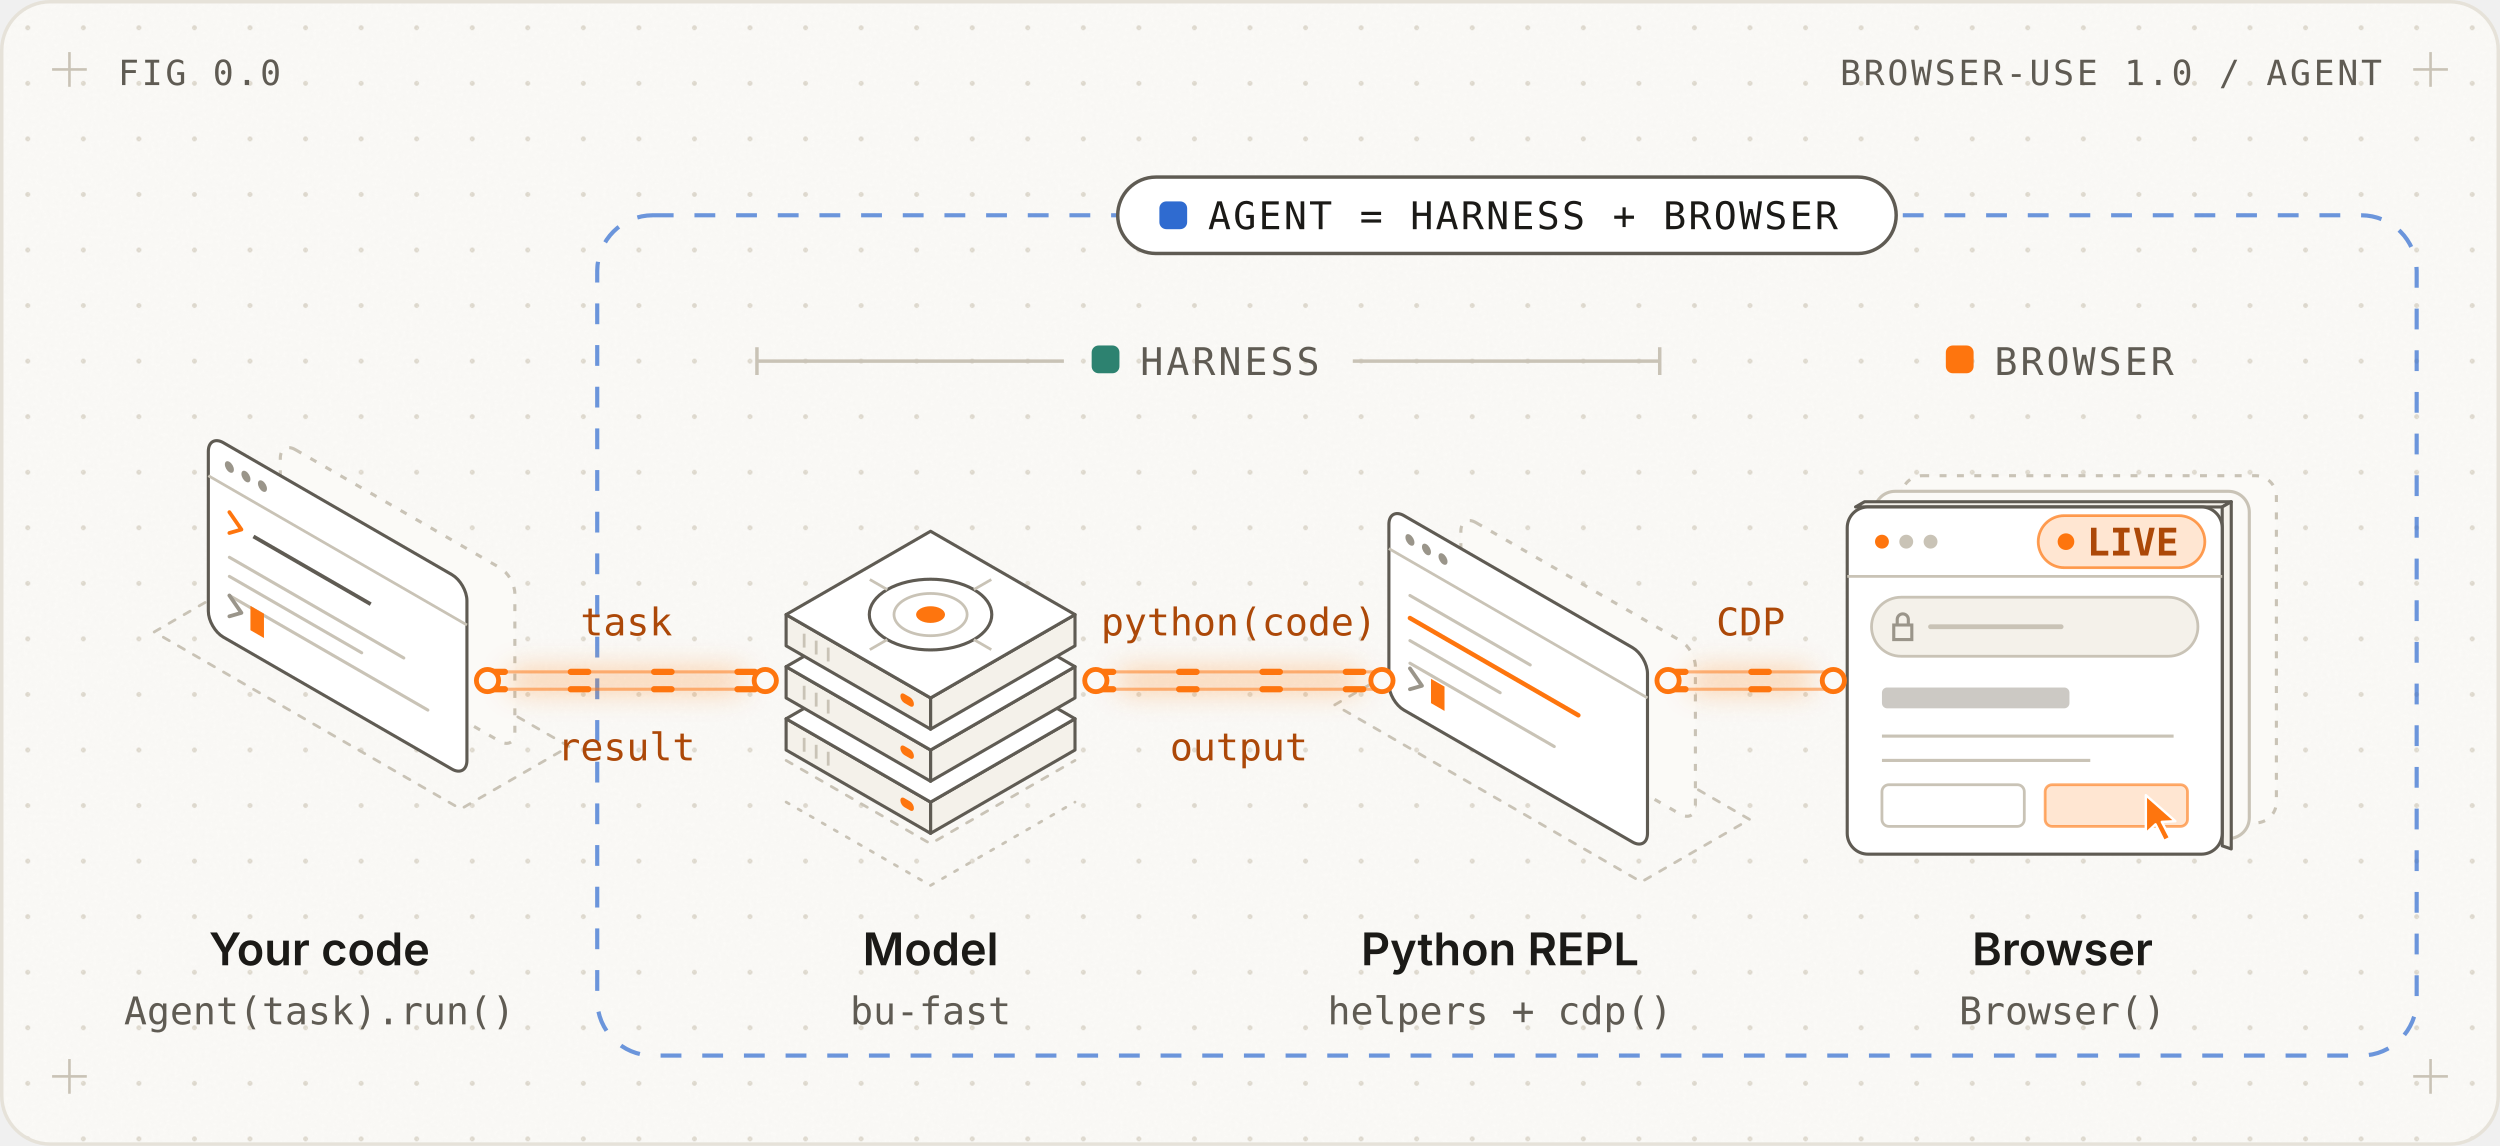
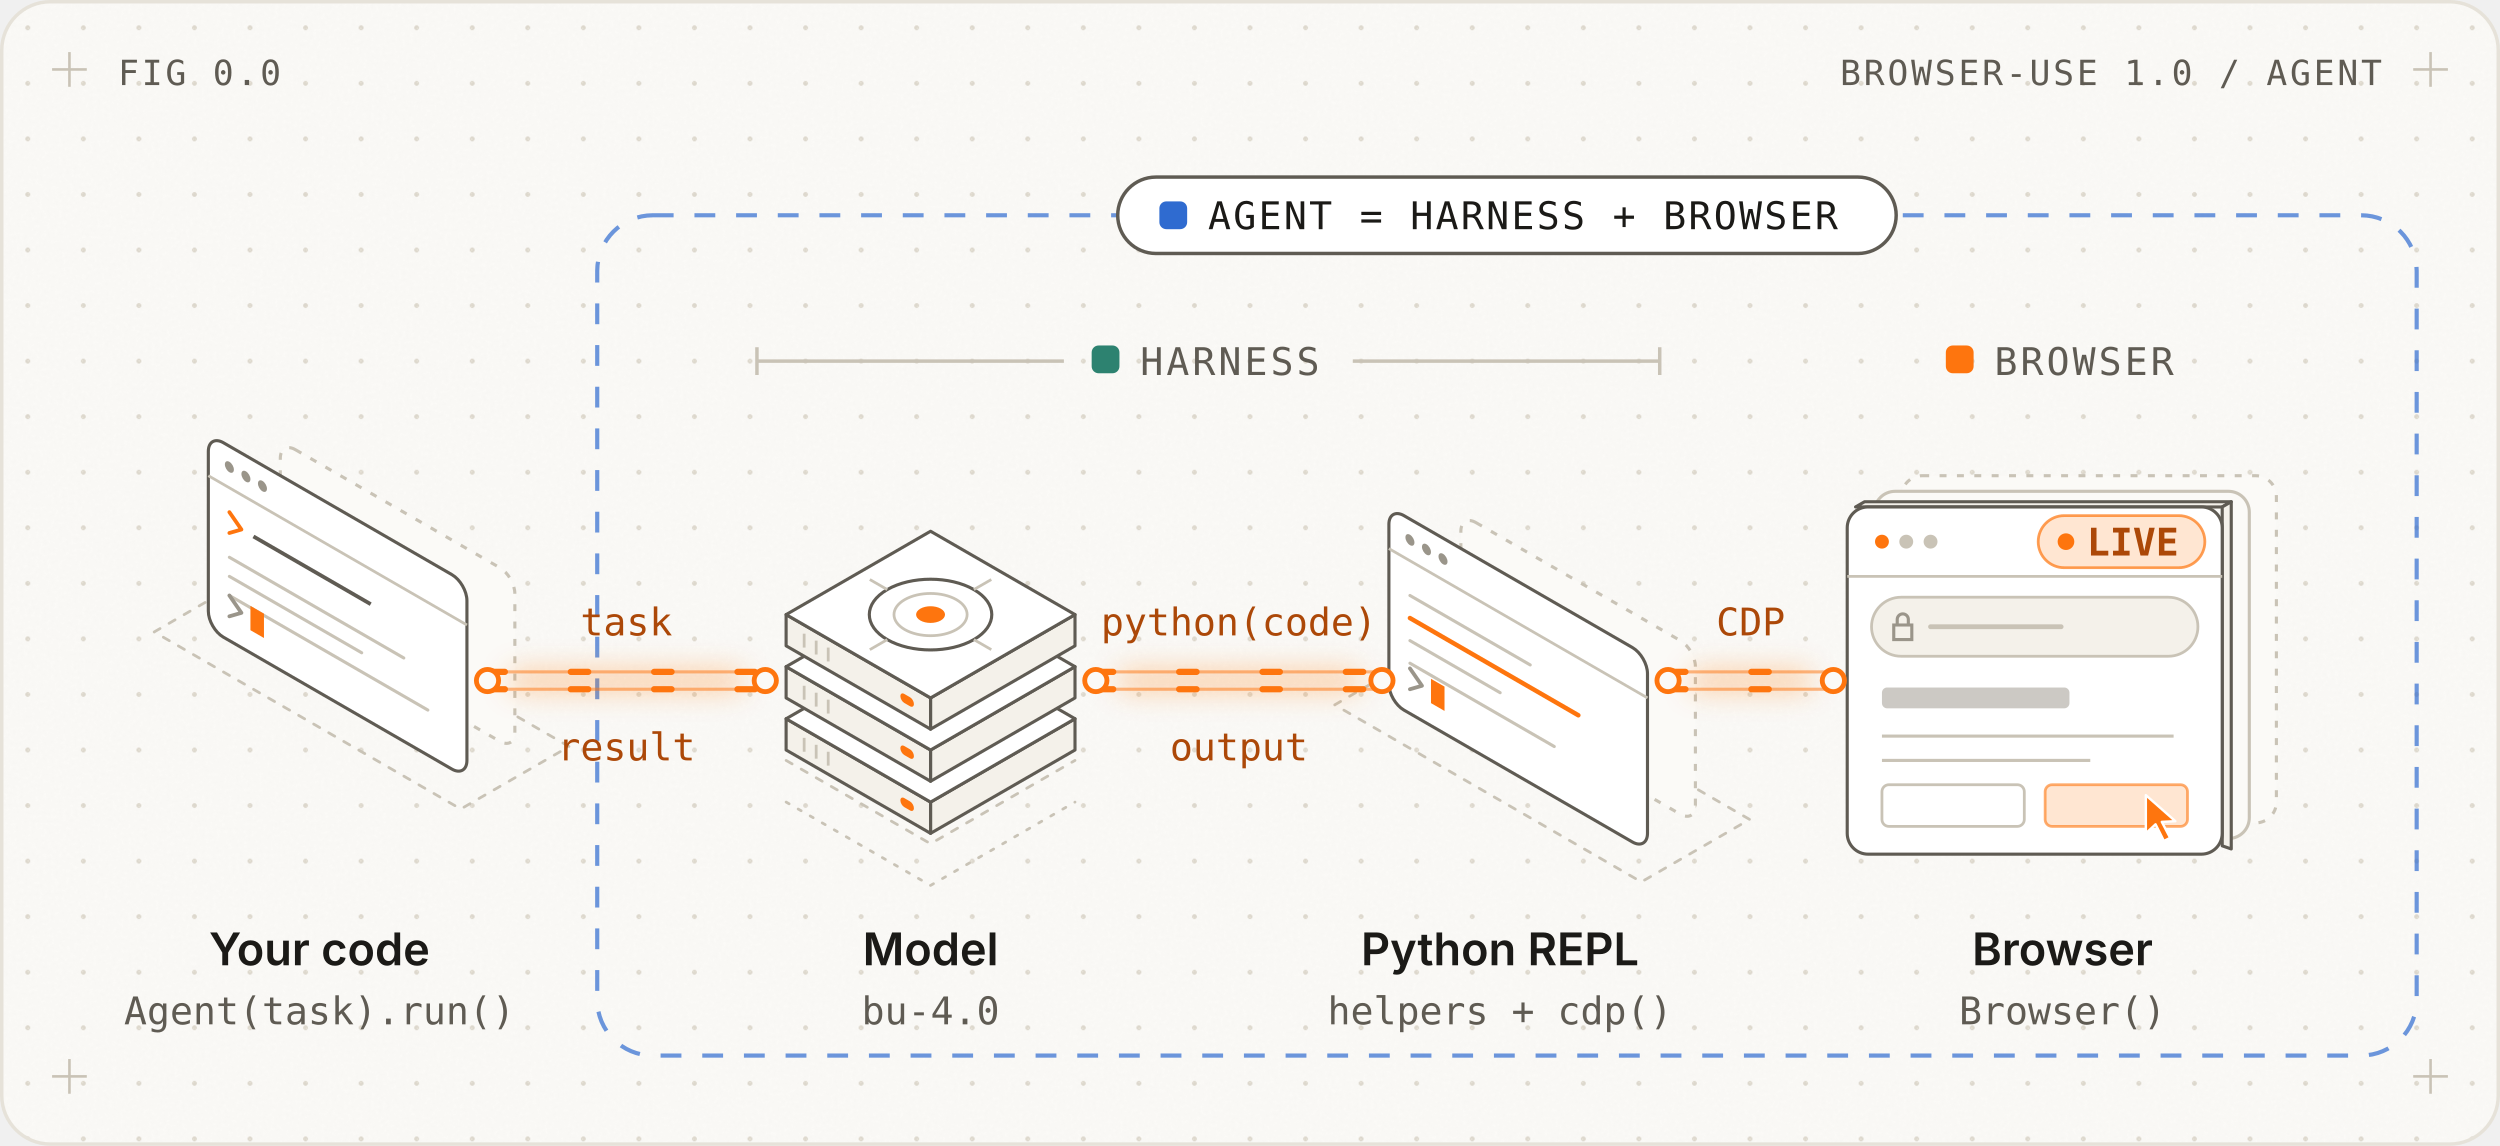
<svg xmlns="http://www.w3.org/2000/svg" viewBox="0 0 720 330" width="720" height="330" role="img" aria-labelledby="t d" fill="none">
  <style>.s{font-family:Geist, Inter, -apple-system, BlinkMacSystemFont, 'Segoe UI', Helvetica, Arial, sans-serif}.m{font-family:'Geist Mono', ui-monospace, SFMono-Regular, Menlo, monospace}text{font-kerning:normal}.m{font-variant-ligatures:none;font-feature-settings:'calt' 0}@keyframes fr{to{stroke-dashoffset:-24}}@keyframes fl{to{stroke-dashoffset:24}}@keyframes led{0%,100%{fill-opacity:1}50%{fill-opacity:.15}}@keyframes blink{0%,49%{fill-opacity:1}50%,100%{fill-opacity:0}}@keyframes live{0%,100%{fill-opacity:1}50%{fill-opacity:.25}}@media (prefers-reduced-motion:no-preference){.pkr{animation:fr 1s linear infinite}.pkl{animation:fl 1.5s linear infinite}.led{animation:led 2.4s ease-in-out infinite}.blink{animation:blink 1.1s steps(1) infinite}.live{animation:live 1.6s ease-in-out infinite}}</style>
  <defs>
    <pattern id="dots" width="16" height="16" patternUnits="userSpaceOnUse">
      <circle cx="8" cy="8" r="0.7" fill="#DDD8CD" />
    </pattern>
    <filter id="grain" x="0" y="0" width="100%" height="100%">
      <feTurbulence type="fractalNoise" baseFrequency="0.9" numOctaves="2" seed="7" stitchTiles="stitch" />
      <feColorMatrix values="0 0 0 0 0.5  0 0 0 0 0.5  0 0 0 0 0.5  0 0 0 0.05 0" />
    </filter>
    <clipPath id="card">
      <rect x="0.5" y="0.5" width="719" height="329" rx="14" />
    </clipPath>
    <marker id="ah" viewBox="0 0 10 10" refX="8.5" refY="5" markerWidth="7" markerHeight="7" orient="auto-start-reverse">
      <path d="M1 1.5 L9 5 L1 8.5" stroke="#5F5B53" stroke-width="1.3" fill="none" stroke-linejoin="round" stroke-linecap="round" />
    </marker>
    <marker id="ah3" viewBox="0 0 10 10" refX="8.5" refY="5" markerWidth="7" markerHeight="7" orient="auto-start-reverse">
      <path d="M1 1.5 L9 5 L1 8.5" stroke="#9A958A" stroke-width="1.3" fill="none" stroke-linejoin="round" stroke-linecap="round" />
    </marker>
    <marker id="aho" viewBox="0 0 10 10" refX="8.5" refY="5" markerWidth="7" markerHeight="7" orient="auto-start-reverse">
      <path d="M1 1.5 L9 5 L1 8.5" stroke="#FE750E" stroke-width="1.4" fill="none" stroke-linejoin="round" stroke-linecap="round" />
    </marker>
    <filter id="glow" filterUnits="userSpaceOnUse" x="0" y="0" width="720" height="330">
      <feGaussianBlur stdDeviation="4" />
    </filter>
  </defs>
  <rect x="0.5" y="0.5" width="719" height="329" rx="14" fill="#FBFAF7" />
  <g clip-path="url(#card)">
    <rect width="720" height="330" fill="url(#dots)" />
    <rect width="720" height="330" filter="url(#grain)" />
  </g>
  <rect x="0.5" y="0.5" width="719" height="329" rx="14" fill="none" stroke="#E6E2D9" />
  <path d="M15 20h10M20 15v10" stroke="#C9C3B6" stroke-width="0.75" />
  <path d="M695 20h10M700 15v10" stroke="#C9C3B6" stroke-width="0.75" />
  <path d="M15 310h10M20 305v10" stroke="#C9C3B6" stroke-width="0.75" />
  <path d="M695 310h10M700 305v10" stroke="#C9C3B6" stroke-width="0.75" />
  <text x="34.0" y="24.5" font-size="10" fill="#5F5B53" letter-spacing="0.08em" class="m">FIG 0.0</text>
  <text x="686.0" y="24.5" font-size="10" fill="#5F5B53" text-anchor="end" letter-spacing="0.08em" class="m">BROWSER-USE 1.0 / AGENT</text>
  <rect x="172.0" y="62.0" width="524.0" height="242.0" rx="16" stroke="#2F6BD0" stroke-opacity=".7" stroke-width="1.2" stroke-dasharray="6 6" />
  <rect x="321.9" y="51.0" width="224.2" height="22" rx="11" fill="#FFFFFF" stroke="#5F5B53" stroke-width="1" />
  <rect x="333.9" y="58.0" width="8" height="8" rx="2" fill="#2F6BD0" />
  <text x="347.9" y="66.0" font-size="11" fill="#1B1A17" font-weight="500" letter-spacing="0.06em" class="m">AGENT = HARNESS + BROWSER</text>
  <polygon points="75.5,164.0 163.9,215.0 132.7,233.0 44.4,182.0" stroke="#C9C3B6" stroke-width="0.8" stroke-dasharray="2 3" stroke-linejoin="round" stroke-linecap="round" />
  <g transform="matrix(0.866,0.5,0,1,73.8,173.0)">
    <rect x="8" y="-50" width="78" height="50" rx="5" fill="#FBFAF7" stroke="#C9C3B6" stroke-width="0.9" stroke-dasharray="2 3" vector-effect="non-scaling-stroke" />
  </g>
  <g transform="matrix(0.866,0.5,0,1,60.0,181.0)">
    <rect x="0" y="-56" width="86" height="56" rx="5" fill="#FFFFFF" stroke="#5F5B53" stroke-width="0.9" vector-effect="non-scaling-stroke" />
    <line x1="0" y1="-44" x2="86" y2="-44" stroke="#C9C3B6" stroke-width="0.8" vector-effect="non-scaling-stroke" />
    <circle cx="7.0" cy="-50" r="1.5" fill="#9A958A" />
    <circle cx="12.5" cy="-50" r="1.5" fill="#9A958A" />
    <circle cx="18.0" cy="-50" r="1.5" fill="#9A958A" />
    <path d="M7 -37 l4 3 l-4 3" stroke="#FE750E" stroke-width="1.1" stroke-linejoin="round" stroke-linecap="round" vector-effect="non-scaling-stroke" />
    <line x1="15" y1="-34" x2="54" y2="-34" stroke="#5F5B53" stroke-width="1.1" vector-effect="non-scaling-stroke" />
    <line x1="7" y1="-24.0" x2="65" y2="-24.0" stroke="#C9C3B6" stroke-width="0.9" stroke-linecap="round" vector-effect="non-scaling-stroke" />
    <line x1="7" y1="-18.5" x2="51" y2="-18.5" stroke="#C9C3B6" stroke-width="0.9" stroke-linecap="round" vector-effect="non-scaling-stroke" />
    <line x1="7" y1="-13.0" x2="73" y2="-13.0" stroke="#C9C3B6" stroke-width="0.9" stroke-linecap="round" vector-effect="non-scaling-stroke" />
    <path d="M7 -13 l4 3 l-4 3" stroke="#9A958A" stroke-width="1.1" stroke-linejoin="round" stroke-linecap="round" vector-effect="non-scaling-stroke" />
    <rect class="blink" x="14" y="-13.5" width="4.5" height="7" fill="#FE750E" />
  </g>
  <polyline points="226.4,219.0 268.0,243.0 309.6,219.0" stroke="#C9C3B6" stroke-width="0.8" stroke-dasharray="2 3" stroke-linejoin="round" stroke-linecap="round" />
  <polyline points="226.4,231.0 268.0,255.0 309.6,231.0" stroke="#C9C3B6" stroke-width="0.8" stroke-dasharray="1 3" stroke-linejoin="round" stroke-linecap="round" />
  <polygon points="309.6,207.0 268.0,231.0 268.0,240.0 309.6,216.0" fill="#F4F1EA" stroke="#5F5B53" stroke-width="0.9" stroke-linejoin="round" stroke-linecap="round" />
  <polygon points="226.4,207.0 268.0,231.0 268.0,240.0 226.4,216.0" fill="#F4F1EA" stroke="#5F5B53" stroke-width="0.9" stroke-linejoin="round" stroke-linecap="round" />
  <polygon points="268.0,183.0 309.6,207.0 268.0,231.0 226.4,207.0" fill="#FFFFFF" stroke="#5F5B53" stroke-width="0.9" stroke-linejoin="round" stroke-linecap="round" />
  <g transform="matrix(0.866,0.5,0,1,226.4,216.0)">
    <line x1="6" y1="-6.5" x2="6" y2="-2.5" stroke="#C9C3B6" stroke-width="0.8" vector-effect="non-scaling-stroke" />
    <line x1="10" y1="-6.5" x2="10" y2="-2.5" stroke="#C9C3B6" stroke-width="0.8" vector-effect="non-scaling-stroke" />
    <line x1="14" y1="-6.5" x2="14" y2="-2.5" stroke="#C9C3B6" stroke-width="0.8" vector-effect="non-scaling-stroke" />
    <rect class="led" style="animation-delay:0.0s" x="38" y="-5.8" width="4.5" height="2.6" rx="1.3" fill="#FE750E" />
  </g>
  <polygon points="309.6,192.0 268.0,216.0 268.0,225.0 309.6,201.0" fill="#F4F1EA" stroke="#5F5B53" stroke-width="0.9" stroke-linejoin="round" stroke-linecap="round" />
  <polygon points="226.4,192.0 268.0,216.0 268.0,225.0 226.4,201.0" fill="#F4F1EA" stroke="#5F5B53" stroke-width="0.9" stroke-linejoin="round" stroke-linecap="round" />
  <polygon points="268.0,168.0 309.6,192.0 268.0,216.0 226.4,192.0" fill="#FFFFFF" stroke="#5F5B53" stroke-width="0.9" stroke-linejoin="round" stroke-linecap="round" />
  <g transform="matrix(0.866,0.5,0,1,226.4,201.0)">
    <line x1="6" y1="-6.5" x2="6" y2="-2.5" stroke="#C9C3B6" stroke-width="0.8" vector-effect="non-scaling-stroke" />
    <line x1="10" y1="-6.5" x2="10" y2="-2.5" stroke="#C9C3B6" stroke-width="0.8" vector-effect="non-scaling-stroke" />
    <line x1="14" y1="-6.5" x2="14" y2="-2.5" stroke="#C9C3B6" stroke-width="0.8" vector-effect="non-scaling-stroke" />
    <rect class="led" style="animation-delay:-0.8s" x="38" y="-5.8" width="4.5" height="2.6" rx="1.3" fill="#FE750E" />
  </g>
  <polygon points="309.6,177.0 268.0,201.0 268.0,210.0 309.6,186.0" fill="#F4F1EA" stroke="#5F5B53" stroke-width="0.9" stroke-linejoin="round" stroke-linecap="round" />
  <polygon points="226.4,177.0 268.0,201.0 268.0,210.0 226.4,186.0" fill="#F4F1EA" stroke="#5F5B53" stroke-width="0.9" stroke-linejoin="round" stroke-linecap="round" />
  <polygon points="268.0,153.0 309.6,177.0 268.0,201.0 226.4,177.0" fill="#FFFFFF" stroke="#5F5B53" stroke-width="0.9" stroke-linejoin="round" stroke-linecap="round" />
  <g transform="matrix(0.866,0.5,0,1,226.4,186.0)">
    <line x1="6" y1="-6.5" x2="6" y2="-2.5" stroke="#C9C3B6" stroke-width="0.8" vector-effect="non-scaling-stroke" />
    <line x1="10" y1="-6.5" x2="10" y2="-2.5" stroke="#C9C3B6" stroke-width="0.8" vector-effect="non-scaling-stroke" />
    <line x1="14" y1="-6.5" x2="14" y2="-2.5" stroke="#C9C3B6" stroke-width="0.8" vector-effect="non-scaling-stroke" />
    <rect class="led" style="animation-delay:-1.6s" x="38" y="-5.8" width="4.5" height="2.6" rx="1.3" fill="#FE750E" />
  </g>
  <g transform="matrix(0.866,0.5,-0.866,0.5,268.0,153.0)">
    <circle cx="24.0" cy="24.0" r="14.4" stroke="#5F5B53" stroke-width="0.9" vector-effect="non-scaling-stroke" />
    <circle cx="24.0" cy="24.0" r="8.6" stroke="#C9C3B6" stroke-width="0.8" vector-effect="non-scaling-stroke" />
    <circle cx="24.0" cy="24.0" r="3.4" fill="#FE750E" />
    <line x1="38.4" y1="24.0" x2="44.2" y2="24.0" stroke="#C9C3B6" stroke-width="0.8" vector-effect="non-scaling-stroke" />
    <line x1="24.0" y1="38.4" x2="24.0" y2="44.2" stroke="#C9C3B6" stroke-width="0.8" vector-effect="non-scaling-stroke" />
    <line x1="9.6" y1="24.0" x2="3.8" y2="24.0" stroke="#C9C3B6" stroke-width="0.8" vector-effect="non-scaling-stroke" />
    <line x1="24.0" y1="9.6" x2="24.0" y2="3.8" stroke="#C9C3B6" stroke-width="0.8" vector-effect="non-scaling-stroke" />
  </g>
  <polygon points="415.5,185.0 503.9,236.0 472.7,254.0 384.4,203.0" stroke="#C9C3B6" stroke-width="0.8" stroke-dasharray="2 3" stroke-linejoin="round" stroke-linecap="round" />
  <g transform="matrix(0.866,0.5,0,1,413.8,194.0)">
    <rect x="8" y="-50" width="78" height="50" rx="5" fill="#FBFAF7" stroke="#C9C3B6" stroke-width="0.9" stroke-dasharray="2 3" vector-effect="non-scaling-stroke" />
  </g>
  <g transform="matrix(0.866,0.5,0,1,400.0,202.0)">
    <rect x="0" y="-56" width="86" height="56" rx="5" fill="#FFFFFF" stroke="#5F5B53" stroke-width="0.9" vector-effect="non-scaling-stroke" />
    <line x1="0" y1="-44" x2="86" y2="-44" stroke="#C9C3B6" stroke-width="0.8" vector-effect="non-scaling-stroke" />
    <circle cx="7.0" cy="-50" r="1.5" fill="#9A958A" />
    <circle cx="12.5" cy="-50" r="1.5" fill="#9A958A" />
    <circle cx="18.0" cy="-50" r="1.5" fill="#9A958A" />
    <line x1="7" y1="-34.0" x2="47" y2="-34.0" stroke="#C9C3B6" stroke-width="0.9" stroke-linecap="round" vector-effect="non-scaling-stroke" />
    <line x1="7" y1="-27.5" x2="63" y2="-27.5" stroke="#FE750E" stroke-width="1.3" stroke-linecap="round" vector-effect="non-scaling-stroke" />
    <line x1="7" y1="-21.0" x2="37" y2="-21.0" stroke="#C9C3B6" stroke-width="0.9" stroke-linecap="round" vector-effect="non-scaling-stroke" />
    <line x1="7" y1="-14.5" x2="55" y2="-14.5" stroke="#C9C3B6" stroke-width="0.9" stroke-linecap="round" vector-effect="non-scaling-stroke" />
    <path d="M7 -13 l4 3 l-4 3" stroke="#9A958A" stroke-width="1.1" stroke-linejoin="round" stroke-linecap="round" vector-effect="non-scaling-stroke" />
    <rect class="blink" x="14" y="-13.5" width="4.5" height="7" fill="#FE750E" />
  </g>
  <rect x="547.6" y="137.0" width="108" height="100" rx="6" fill="#FBFAF7" stroke="#C9C3B6" stroke-width="0.9" stroke-dasharray="2 3" />
  <rect x="539.8" y="141.5" width="108" height="100" rx="6" fill="#FBFAF7" stroke="#C9C3B6" stroke-width="0.9" />
  <polygon points="534.4,146.0 640.0,146.0 642.6,144.5 537.0,144.5" fill="#F4F1EA" stroke="#5F5B53" stroke-width="0.9" stroke-linejoin="round" stroke-linecap="round" />
  <polygon points="640.0,146.0 642.6,144.5 642.6,244.5 640.0,243.6" fill="#F4F1EA" stroke="#5F5B53" stroke-width="0.9" stroke-linejoin="round" stroke-linecap="round" />
  <rect x="532" y="146.0" width="108" height="100" rx="6" fill="#FFFFFF" stroke="#5F5B53" stroke-width="0.9" />
  <line x1="532" y1="166.0" x2="640" y2="166.0" stroke="#C9C3B6" stroke-width="0.8" />
  <circle cx="542" cy="156.0" r="2" fill="#FE750E" />
  <circle cx="549" cy="156.0" r="2" fill="#C9C3B6" />
  <circle cx="556" cy="156.0" r="2" fill="#C9C3B6" />
  <rect x="587" y="148.5" width="48" height="15" rx="7.5" fill="#FFE6D2" stroke="#FE750E" stroke-width="0.8" stroke-opacity=".7" />
  <circle class="live" cx="595" cy="156.0" r="2.4" fill="#FE750E" />
  <text x="601.0" y="160.0" font-size="11" fill="#AC4808" font-weight="600" class="m">LIVE</text>
  <rect x="539" y="172.0" width="94" height="17" rx="8.5" fill="#F4F1EA" stroke="#C9C3B6" stroke-width="0.8" />
  <path d="M545.4 180.0h5.2v4.2h-5.2zM546.4 180.0v-1.6a1.6 1.6 0 0 1 3.2 0v1.6" stroke="#9A958A" stroke-width="0.9" />
  <line x1="556" y1="180.5" x2="593.6" y2="180.5" stroke="#C9C3B6" stroke-width="1.4" stroke-linecap="round" />
  <rect x="542" y="198.0" width="54" height="6" rx="1.5" fill="#9A958A" fill-opacity=".5" />
  <line x1="542" y1="212.0" x2="626" y2="212.0" stroke="#C9C3B6" stroke-width="0.9" />
  <line x1="542" y1="219.0" x2="602" y2="219.0" stroke="#C9C3B6" stroke-width="0.9" />
  <rect x="542" y="226.0" width="41.0" height="12" rx="2" stroke="#C9C3B6" stroke-width="0.8" />
  <rect x="589.0" y="226.0" width="41.0" height="12" rx="2" fill="#FFE6D2" stroke="#FE750E" stroke-width="0.8" stroke-opacity=".6" />
  <path d="M618 229.0 l0 11 l2.8 -2.6 l2.4 4.8 l1.8 -0.9 l-2.4 -4.6 l3.9 -0.2z" fill="#FE750E" stroke="#FFFFFF" stroke-width="0.7" stroke-linejoin="round" />
  <rect x="146.4" y="193.0" width="68.0" height="6" rx="3" fill="#FE750E" fill-opacity="0.35" filter="url(#glow)" />
  <line x1="140.4" y1="193.5" x2="220.4" y2="193.5" stroke="#FE750E" stroke-width="0.9" stroke-opacity=".5" />
  <line class="pkr" x1="140.4" y1="193.5" x2="220.4" y2="193.5" stroke="#FE750E" stroke-width="1.8" stroke-linecap="round" stroke-dasharray="5 19" />
  <line x1="140.4" y1="198.5" x2="220.4" y2="198.5" stroke="#FE750E" stroke-width="0.9" stroke-opacity=".5" />
  <line class="pkl" x1="140.4" y1="198.5" x2="220.4" y2="198.5" stroke="#FE750E" stroke-width="1.8" stroke-linecap="round" stroke-dasharray="5 19" />
  <circle cx="140.4" cy="196.0" r="3.2" fill="#FBFAF7" stroke="#FE750E" stroke-width="1.4" />
  <circle cx="220.4" cy="196.0" r="3.2" fill="#FBFAF7" stroke="#FE750E" stroke-width="1.4" />
  <text x="180.4" y="183.0" font-size="11" fill="#AC4808" font-weight="500" text-anchor="middle" class="m">task</text>
  <text x="180.4" y="219.0" font-size="11" fill="#AC4808" text-anchor="middle" class="m">result</text>
  <rect x="321.6" y="193.0" width="70.4" height="6" rx="3" fill="#FE750E" fill-opacity="0.35" filter="url(#glow)" />
  <line x1="315.6" y1="193.5" x2="398.0" y2="193.5" stroke="#FE750E" stroke-width="0.9" stroke-opacity=".5" />
  <line class="pkr" x1="315.6" y1="193.5" x2="398.0" y2="193.5" stroke="#FE750E" stroke-width="1.8" stroke-linecap="round" stroke-dasharray="5 19" />
  <line x1="315.6" y1="198.5" x2="398.0" y2="198.5" stroke="#FE750E" stroke-width="0.9" stroke-opacity=".5" />
  <line class="pkl" x1="315.6" y1="198.5" x2="398.0" y2="198.5" stroke="#FE750E" stroke-width="1.8" stroke-linecap="round" stroke-dasharray="5 19" />
  <circle cx="315.6" cy="196.0" r="3.2" fill="#FBFAF7" stroke="#FE750E" stroke-width="1.4" />
  <circle cx="398.0" cy="196.0" r="3.2" fill="#FBFAF7" stroke="#FE750E" stroke-width="1.4" />
  <text x="356.8" y="183.0" font-size="11" fill="#AC4808" font-weight="500" text-anchor="middle" class="m">python(code)</text>
  <text x="356.8" y="219.0" font-size="11" fill="#AC4808" text-anchor="middle" class="m">output</text>
  <rect x="486.4" y="193.0" width="35.6" height="6" rx="3" fill="#FE750E" fill-opacity="0.35" filter="url(#glow)" />
  <line x1="480.4" y1="193.5" x2="528.0" y2="193.5" stroke="#FE750E" stroke-width="0.9" stroke-opacity=".5" />
  <line class="pkr" x1="480.4" y1="193.5" x2="528.0" y2="193.5" stroke="#FE750E" stroke-width="1.8" stroke-linecap="round" stroke-dasharray="5 19" />
  <line x1="480.4" y1="198.5" x2="528.0" y2="198.5" stroke="#FE750E" stroke-width="0.9" stroke-opacity=".5" />
  <line class="pkl" x1="480.4" y1="198.5" x2="528.0" y2="198.5" stroke="#FE750E" stroke-width="1.8" stroke-linecap="round" stroke-dasharray="5 19" />
  <circle cx="480.4" cy="196.0" r="3.2" fill="#FBFAF7" stroke="#FE750E" stroke-width="1.4" />
  <circle cx="528.0" cy="196.0" r="3.2" fill="#FBFAF7" stroke="#FE750E" stroke-width="1.4" />
  <text x="504.2" y="183.0" font-size="11" fill="#AC4808" font-weight="500" text-anchor="middle" class="m">CDP</text>
  <path d="M218.0 100v8M478.0 100v8" stroke="#C9C3B6" stroke-width="1" />
  <path d="M218.0 104H306.4M389.6 104H478.0" stroke="#C9C3B6" stroke-width="1" />
  <rect x="314.4" y="99.5" width="8" height="8" rx="2" fill="#2D8270" />
  <text x="328.4" y="108.0" font-size="11" fill="#5F5B53" font-weight="500" letter-spacing="0.08em" class="m">HARNESS</text>
  <rect x="560.4" y="99.5" width="8" height="8" rx="2" fill="#FE750E" />
  <text x="574.4" y="108.0" font-size="11" fill="#5F5B53" font-weight="500" letter-spacing="0.08em" class="m">BROWSER</text>
  <text x="92.0" y="278.0" font-size="13" fill="#1B1A17" font-weight="600" text-anchor="middle" class="s">Your code</text>
  <text x="92.0" y="295.0" font-size="11" fill="#5F5B53" text-anchor="middle" class="m">Agent(task).run()</text>
  <text x="268.0" y="278.0" font-size="13" fill="#1B1A17" font-weight="600" text-anchor="middle" class="s">Model</text>
-   <text x="268.0" y="295.0" font-size="11" fill="#5F5B53" text-anchor="middle" class="m">bu-fast</text>
+   <text x="268.0" y="295.0" font-size="11" fill="#5F5B53" text-anchor="middle" class="m">bu-4.0</text>
  <text x="432.0" y="278.0" font-size="13" fill="#1B1A17" font-weight="600" text-anchor="middle" class="s">Python REPL</text>
  <text x="432.0" y="295.0" font-size="11" fill="#5F5B53" text-anchor="middle" class="m">helpers + cdp()</text>
  <text x="594.0" y="278.0" font-size="13" fill="#1B1A17" font-weight="600" text-anchor="middle" class="s">Browser</text>
  <text x="594.0" y="295.0" font-size="11" fill="#5F5B53" text-anchor="middle" class="m">Browser()</text>
</svg>
